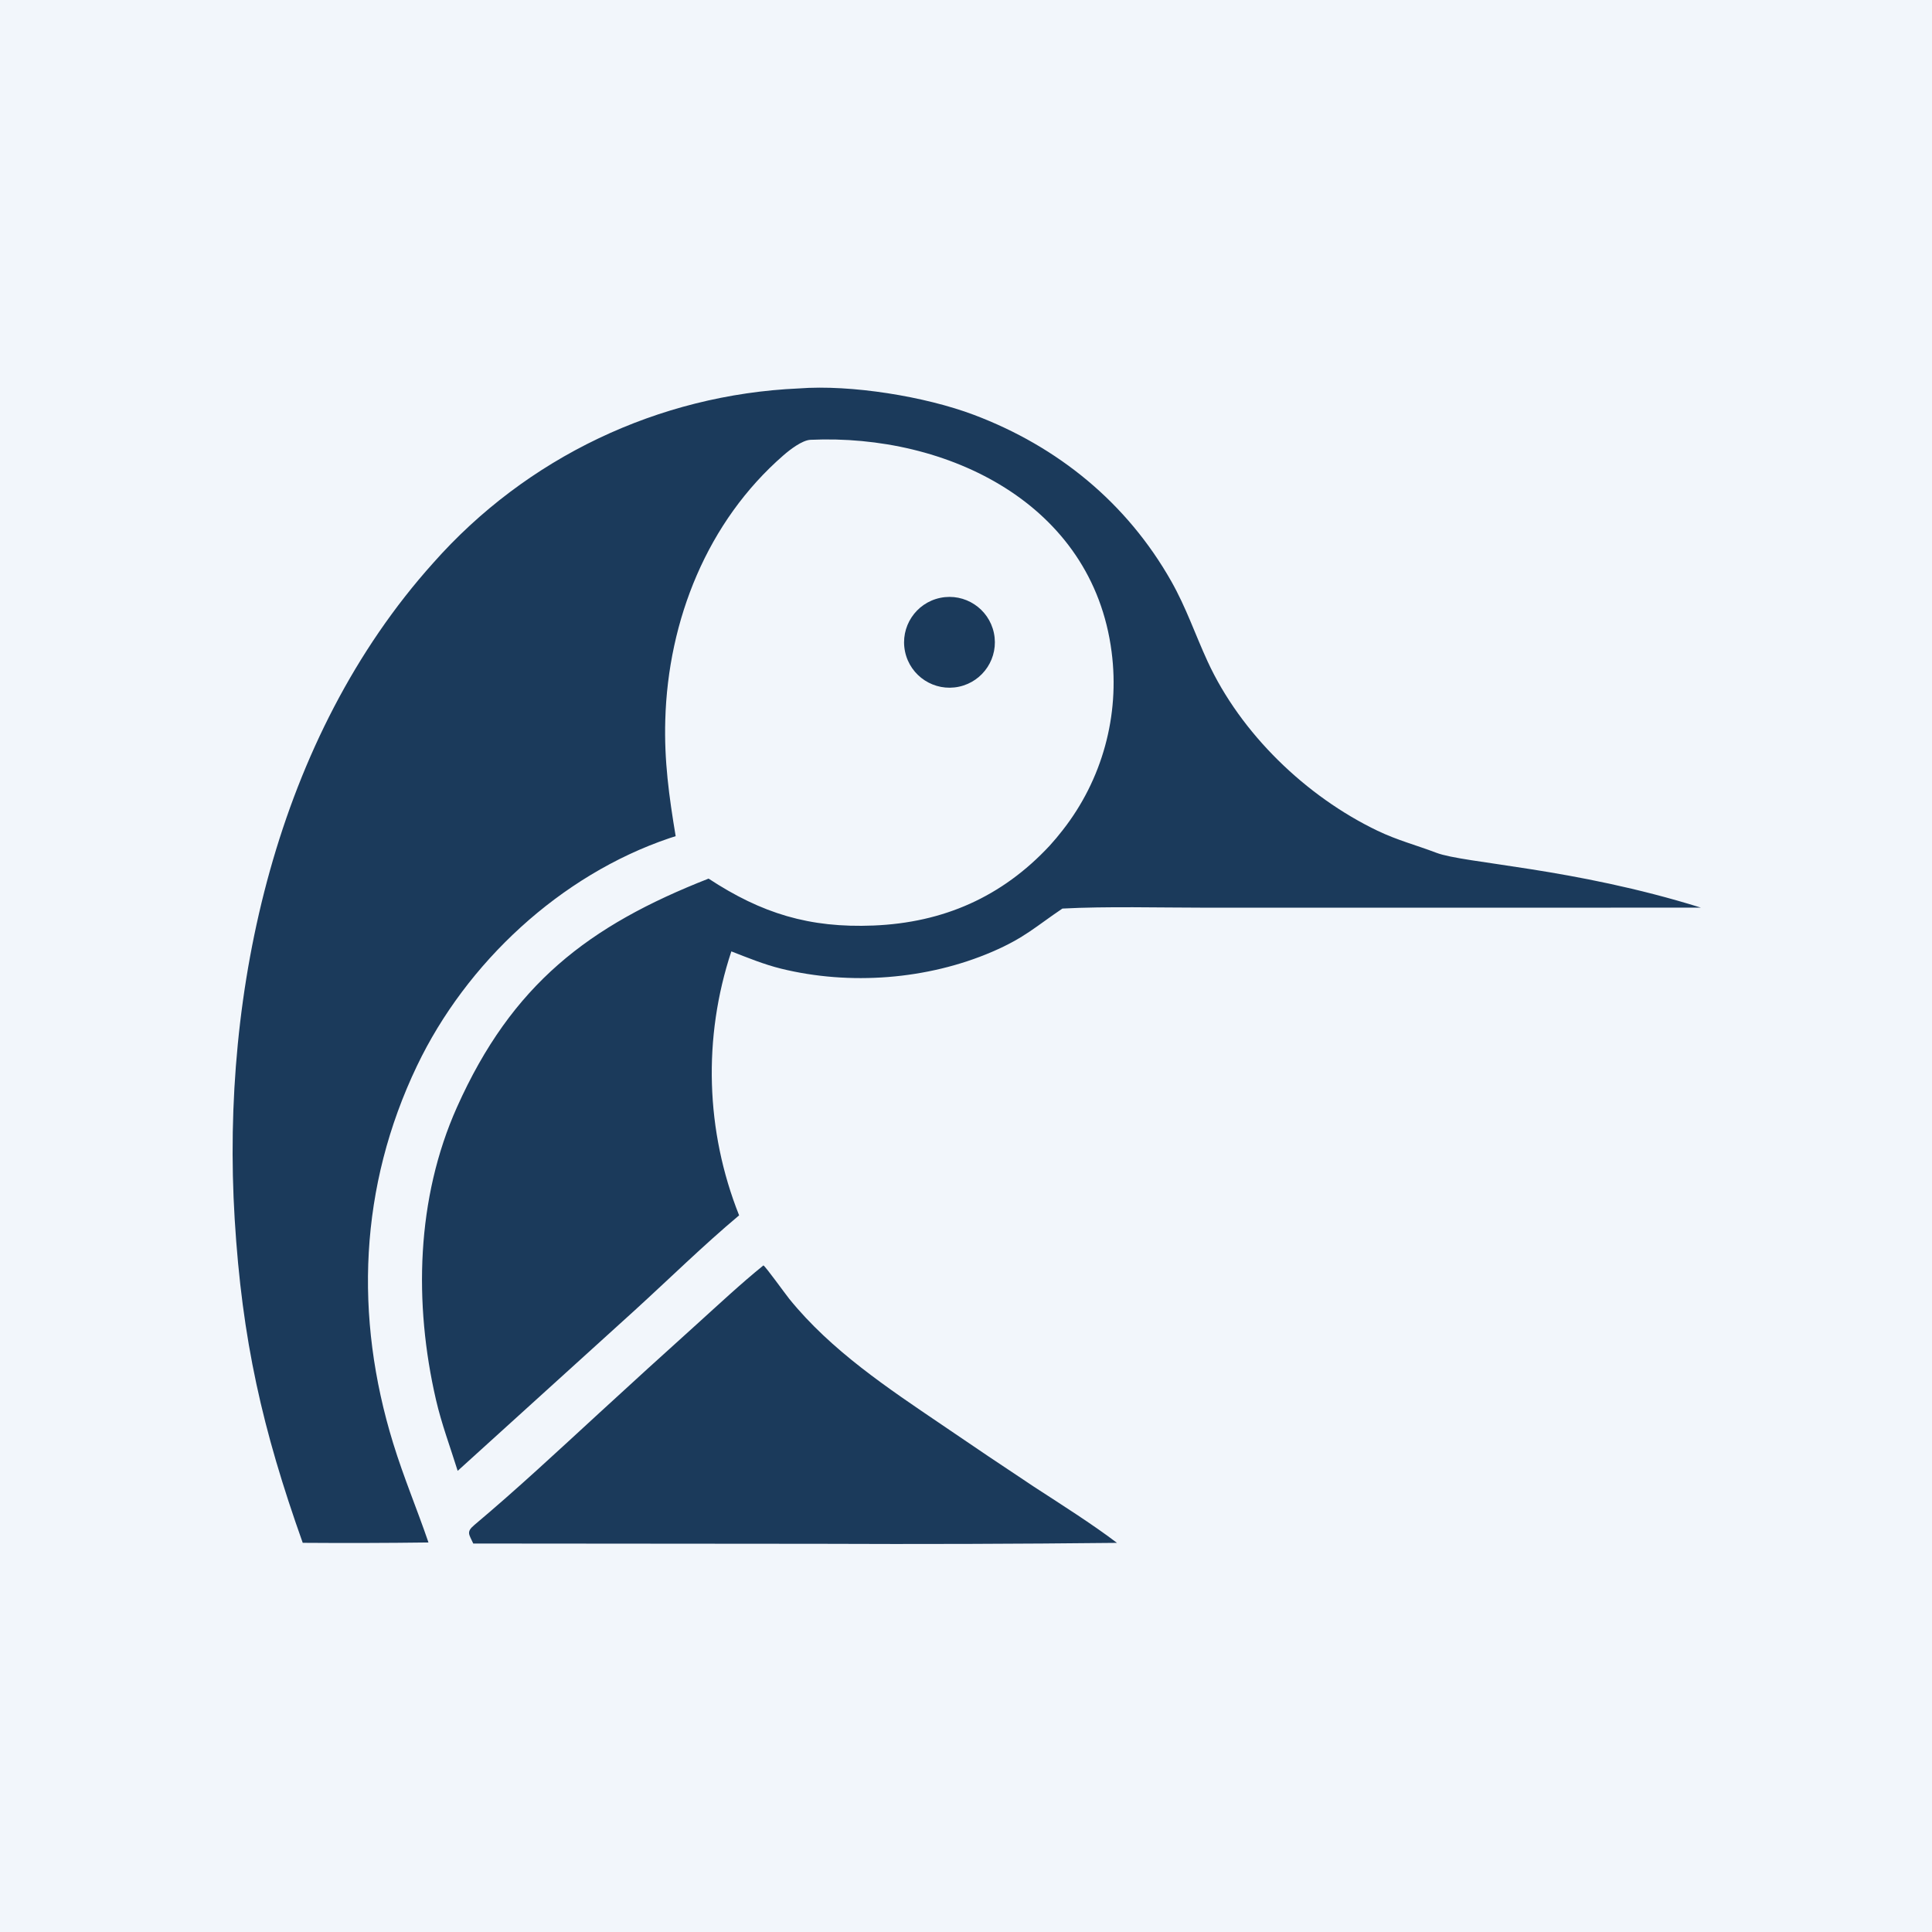
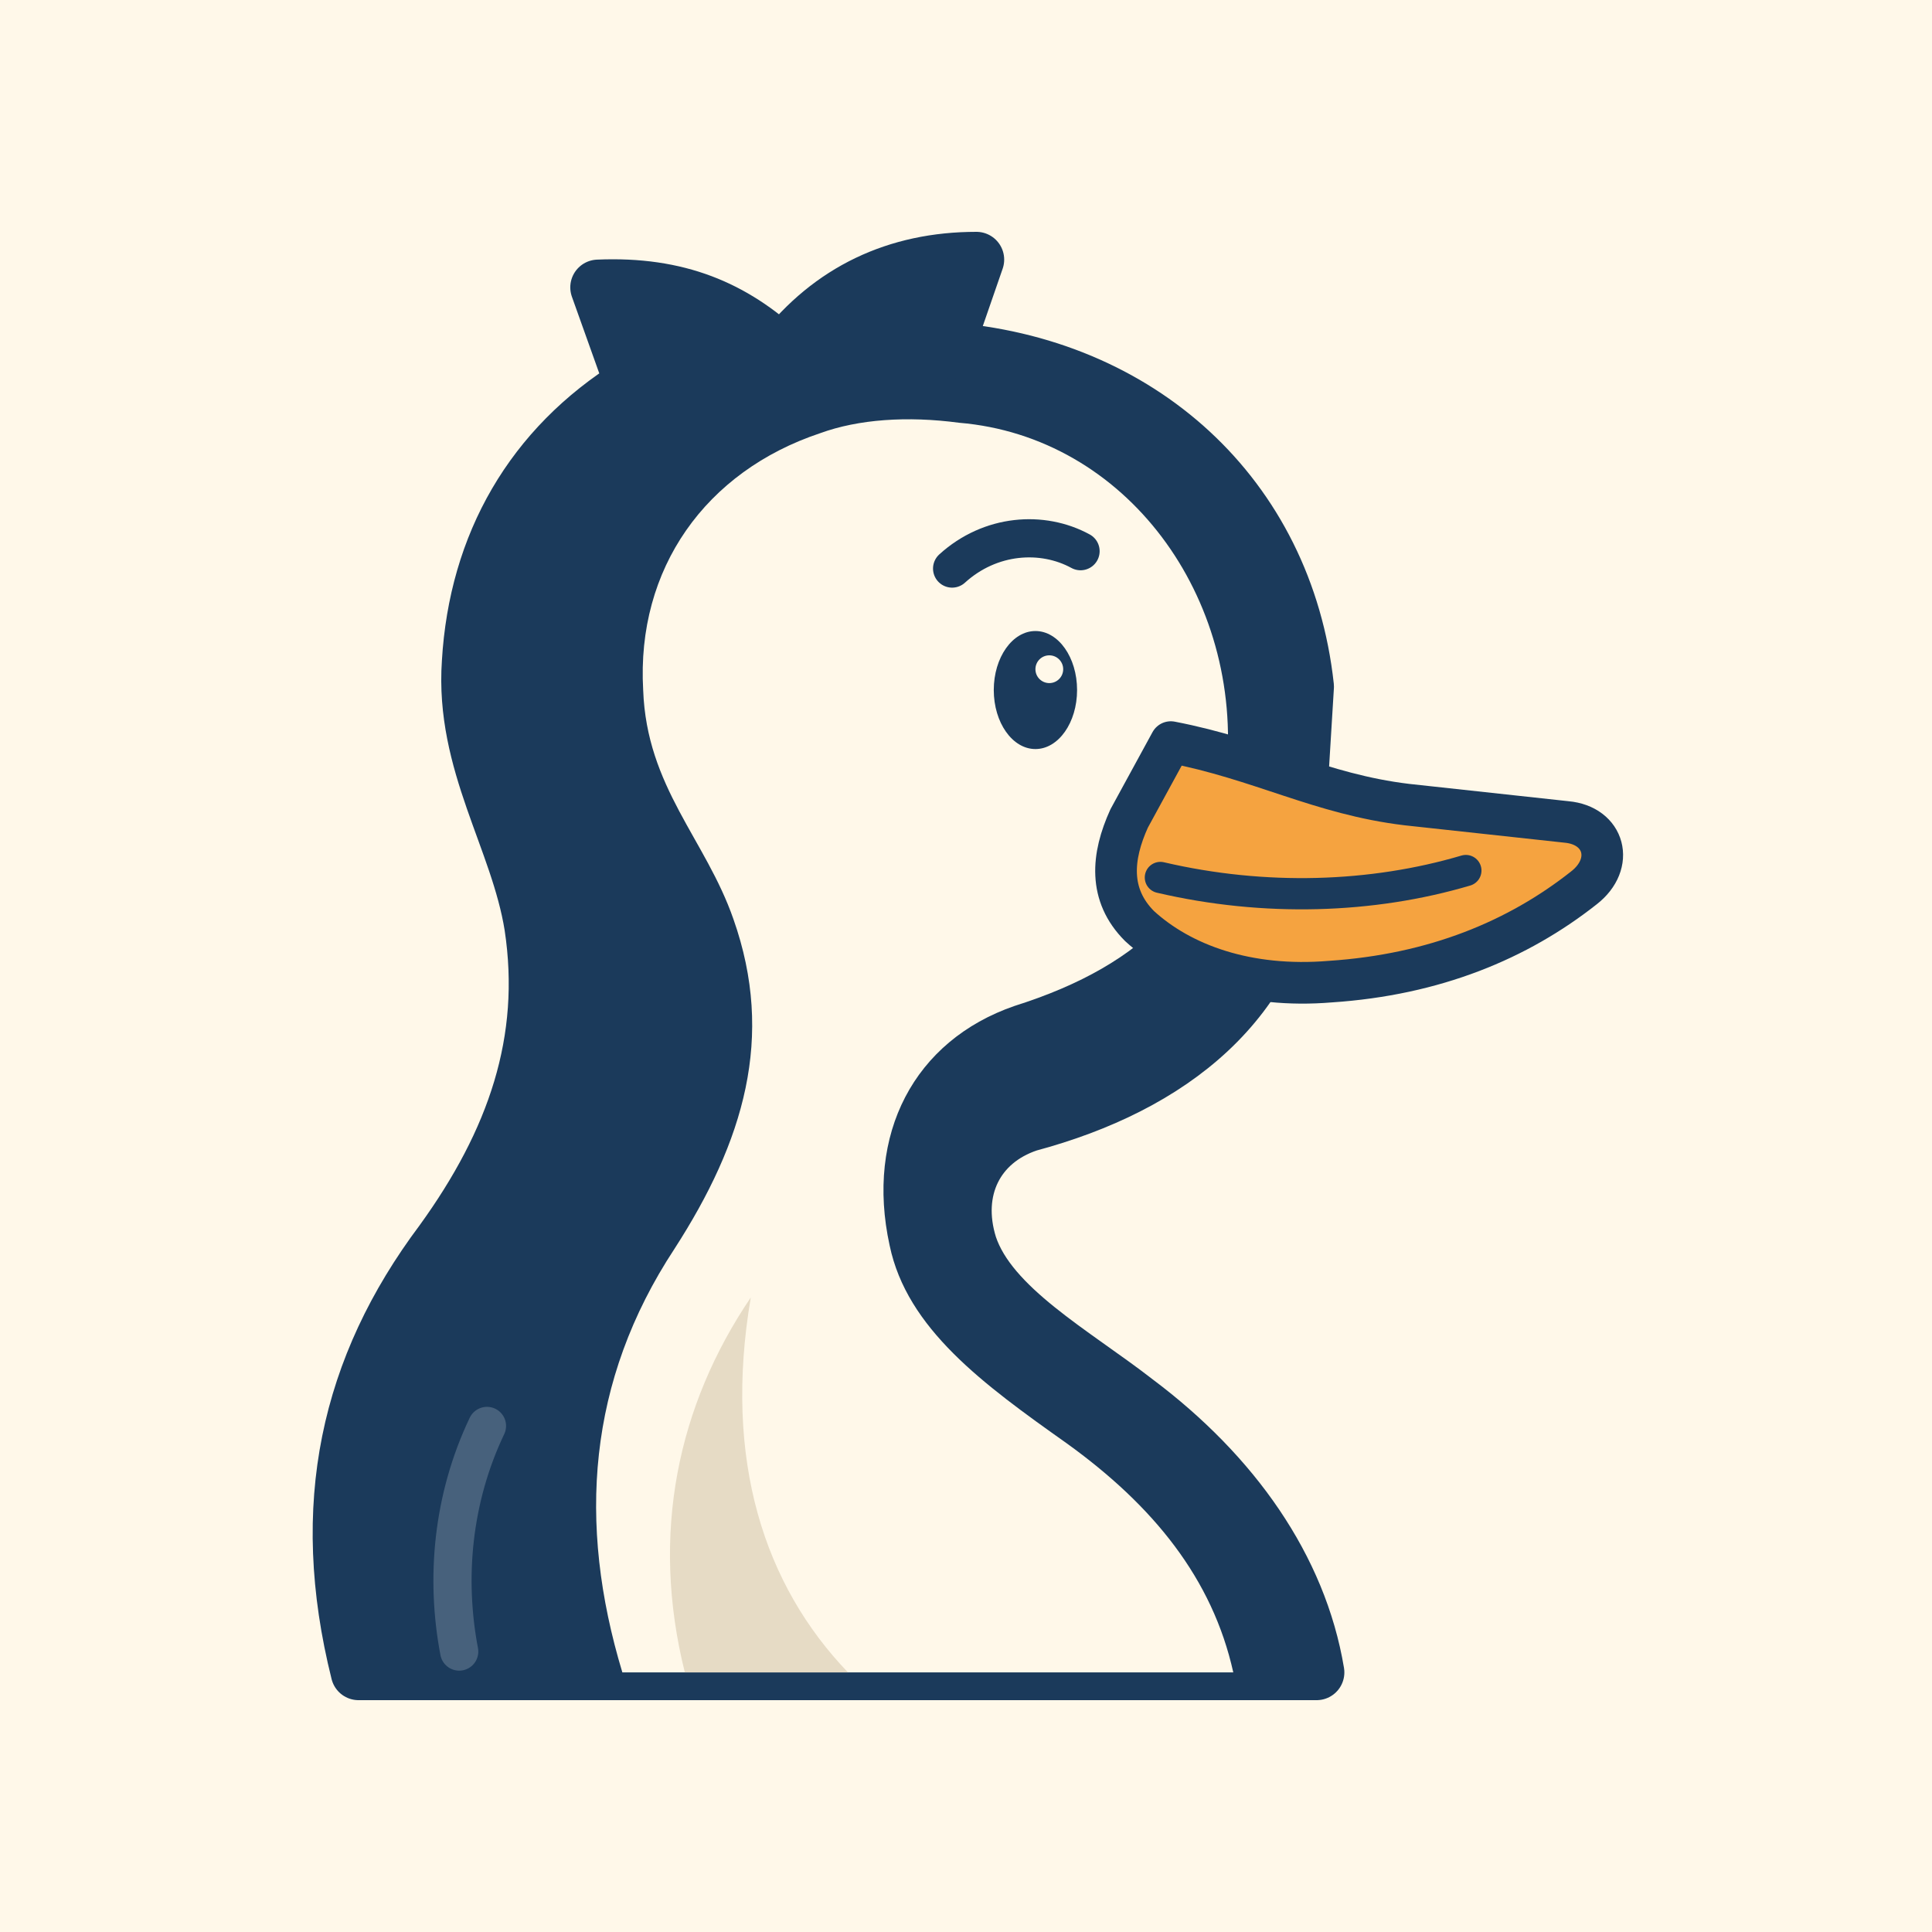
- <svg xmlns="http://www.w3.org/2000/svg" width="1024" height="1024" viewBox="0 0 1024 1024">
-   <rect width="1024" height="1024" rx="0" ry="0" fill="#F2F6FB" />
-   <g transform="translate(123.29,205.47) scale(1.40559) translate(27.68,27.68)">
-     <g transform="translate(-27.68,-27.68)">
-       <path fill="#1B3A5B" d="m 213.493,0.292 c 19.717,-1.514 47.665,3.019 66.086,9.979 31.657,11.96 57.634,33.168 74.379,62.748 5.622,9.932 8.955,19.929 13.67,30.175 12.547,27.271 37.124,50.934 64.083,63.88 7.468,3.585 14.61,5.423 22.22,8.321 10.537,4.011 51.745,5.681 99.745,20.681 l -187.024,0.012 c -16.789,-0.001 -37.309,-0.548 -53.748,0.332 -10.029,6.747 -14.206,11.005 -26.42,16.268 -24.516,10.564 -53.828,12.761 -79.694,6.388 -6.418,-1.581 -12.61,-4.13 -18.728,-6.506 -10.77,32.489 -9.732,67.736 2.93,99.535 -13.278,11.125 -26.474,24.057 -39.428,35.872 l -66.699,60.473 c -2.784,-8.933 -6.067,-17.663 -8.172,-26.773 -8.398,-36.331 -7.489,-75.961 7.909,-110.364 20.743,-46.344 49.573,-68.411 94.872,-86.186 20.022,13.141 38.008,18.677 62.184,17.691 26.336,-1.074 48.432,-10.773 66.42,-30.094 1.723,-1.892 3.369,-3.853 4.934,-5.877 14.909,-19.015 21.555,-43.221 18.447,-67.182 -7.219,-56.112 -62.152,-82.317 -113.54,-80.004 -3.174,0.143 -7.822,3.768 -10.197,5.834 -28.758,25.017 -43.525,62.177 -44.571,99.82 -0.455,15.309 1.423,28.831 3.915,43.81 -0.781,0.233 -1.557,0.481 -2.328,0.744 -41.217,13.958 -76.641,47.026 -95.205,85.841 -21.772,45.523 -23.741,94.516 -8.97,142.404 4.016,13.022 8.961,24.675 13.292,37.343 -15.805,0.205 -31.611,0.248 -47.416,0.131 -15.205,-42.754 -22.881,-76.479 -25.662,-122.132 -5.257,-86.289 15.763,-181.546 74.855,-247.346 C 110.759,26.382 160.516,2.628 213.493,0.292 Z" />
-       <path fill="#1B3A5B" d="m 200.159,330.979 c 0.835,0.44 8.396,10.954 9.754,12.631 15.8,19.503 37.184,33.666 57.674,47.564 11.479,7.844 23.013,15.603 34.604,23.279 9.686,6.306 22.149,14.174 31.279,21.151 -37.305,0.4 -74.612,0.518 -111.919,0.354 l -130.81,-0.105 c -1.527,-3.426 -2.786,-4.306 0.408,-6.988 16.09,-13.511 31.561,-27.962 47.046,-42.188 12.229,-11.248 24.517,-22.43 36.864,-33.547 7.856,-7.105 16.917,-15.557 25.1,-22.151 z" />
-       <path fill="#1B3A5B" d="m 266.887,79.251 c 9.229,-1.886 18.248,4.04 20.18,13.26 1.933,9.219 -3.948,18.268 -13.158,20.246 -9.275,1.993 -18.403,-3.938 -20.349,-13.224 -1.946,-9.286 4.032,-18.383 13.327,-20.282 z" />
-     </g>
+ <svg xmlns="http://www.w3.org/2000/svg" viewBox="0 0 1024 1024" fill="none">
+   <rect x="0" y="0" width="1024" height="1024" fill="#FFF8E9" />
+   <g transform="translate(512 512) scale(1.839811) translate(-284 -243.5)">
+     <path d="M109 447c-12-48-3-88 24-124 21-29 31-58 26-91-4-25-20-47-18-76 2-34 18-62 47-80l-10-28c23-1 39 6 53 19 14-18 33-27 56-27l-9 26c56 4 98 42 104 97l-3 49c-5 42-36 66-77 77-15 5-22 19-17 35 6 18 30 31 48 45 28 21 47 48 52 78Z" fill="#1B3A5B" stroke="#1B3A5B" stroke-width="16" stroke-linejoin="round" />
+     <path d="M242 90c-33 11-53 39-51 74 1 28 18 43 26 66 12 34 3 64-17 95-25 38-28 79-15 122h176c-6-27-23-48-48-66-24-17-46-33-51-57-7-32 7-59 36-69 38-12 58-33 61-67 5-51-29-97-77-101-15-2-29-1-40 3Z" fill="#FFF8E9" />
+     <path d="M203 447c-10-40-2-77 19-108-8 47 4 83 28 108Z" fill="#E6DBC5" />
+     <path d="M343 179c26 5 43 15 68 18l46 5c11 1 14 12 5 19-19 15-43 25-73 27-24 2-43-5-55-16-9-9-8-20-3-31Z" fill="#F5A340" stroke="#1B3A5B" stroke-width="12" stroke-linejoin="round" />
+     <path d="M340 218c30 7 61 6 88-2" stroke="#1B3A5B" stroke-width="9" stroke-linecap="round" />
+     <path d="M280 129c11-10 26-11 37-5" stroke="#1B3A5B" stroke-width="11" stroke-linecap="round" />
+     <ellipse cx="304" cy="164" rx="12" ry="17" fill="#1B3A5B" />
+     <circle cx="308" cy="158" r="4" fill="#FFF8E9" />
+     <path d="M146 376c-10 21-12 44-8 65" stroke="#47617C" stroke-width="11" stroke-linecap="round" />
  </g>
</svg>
